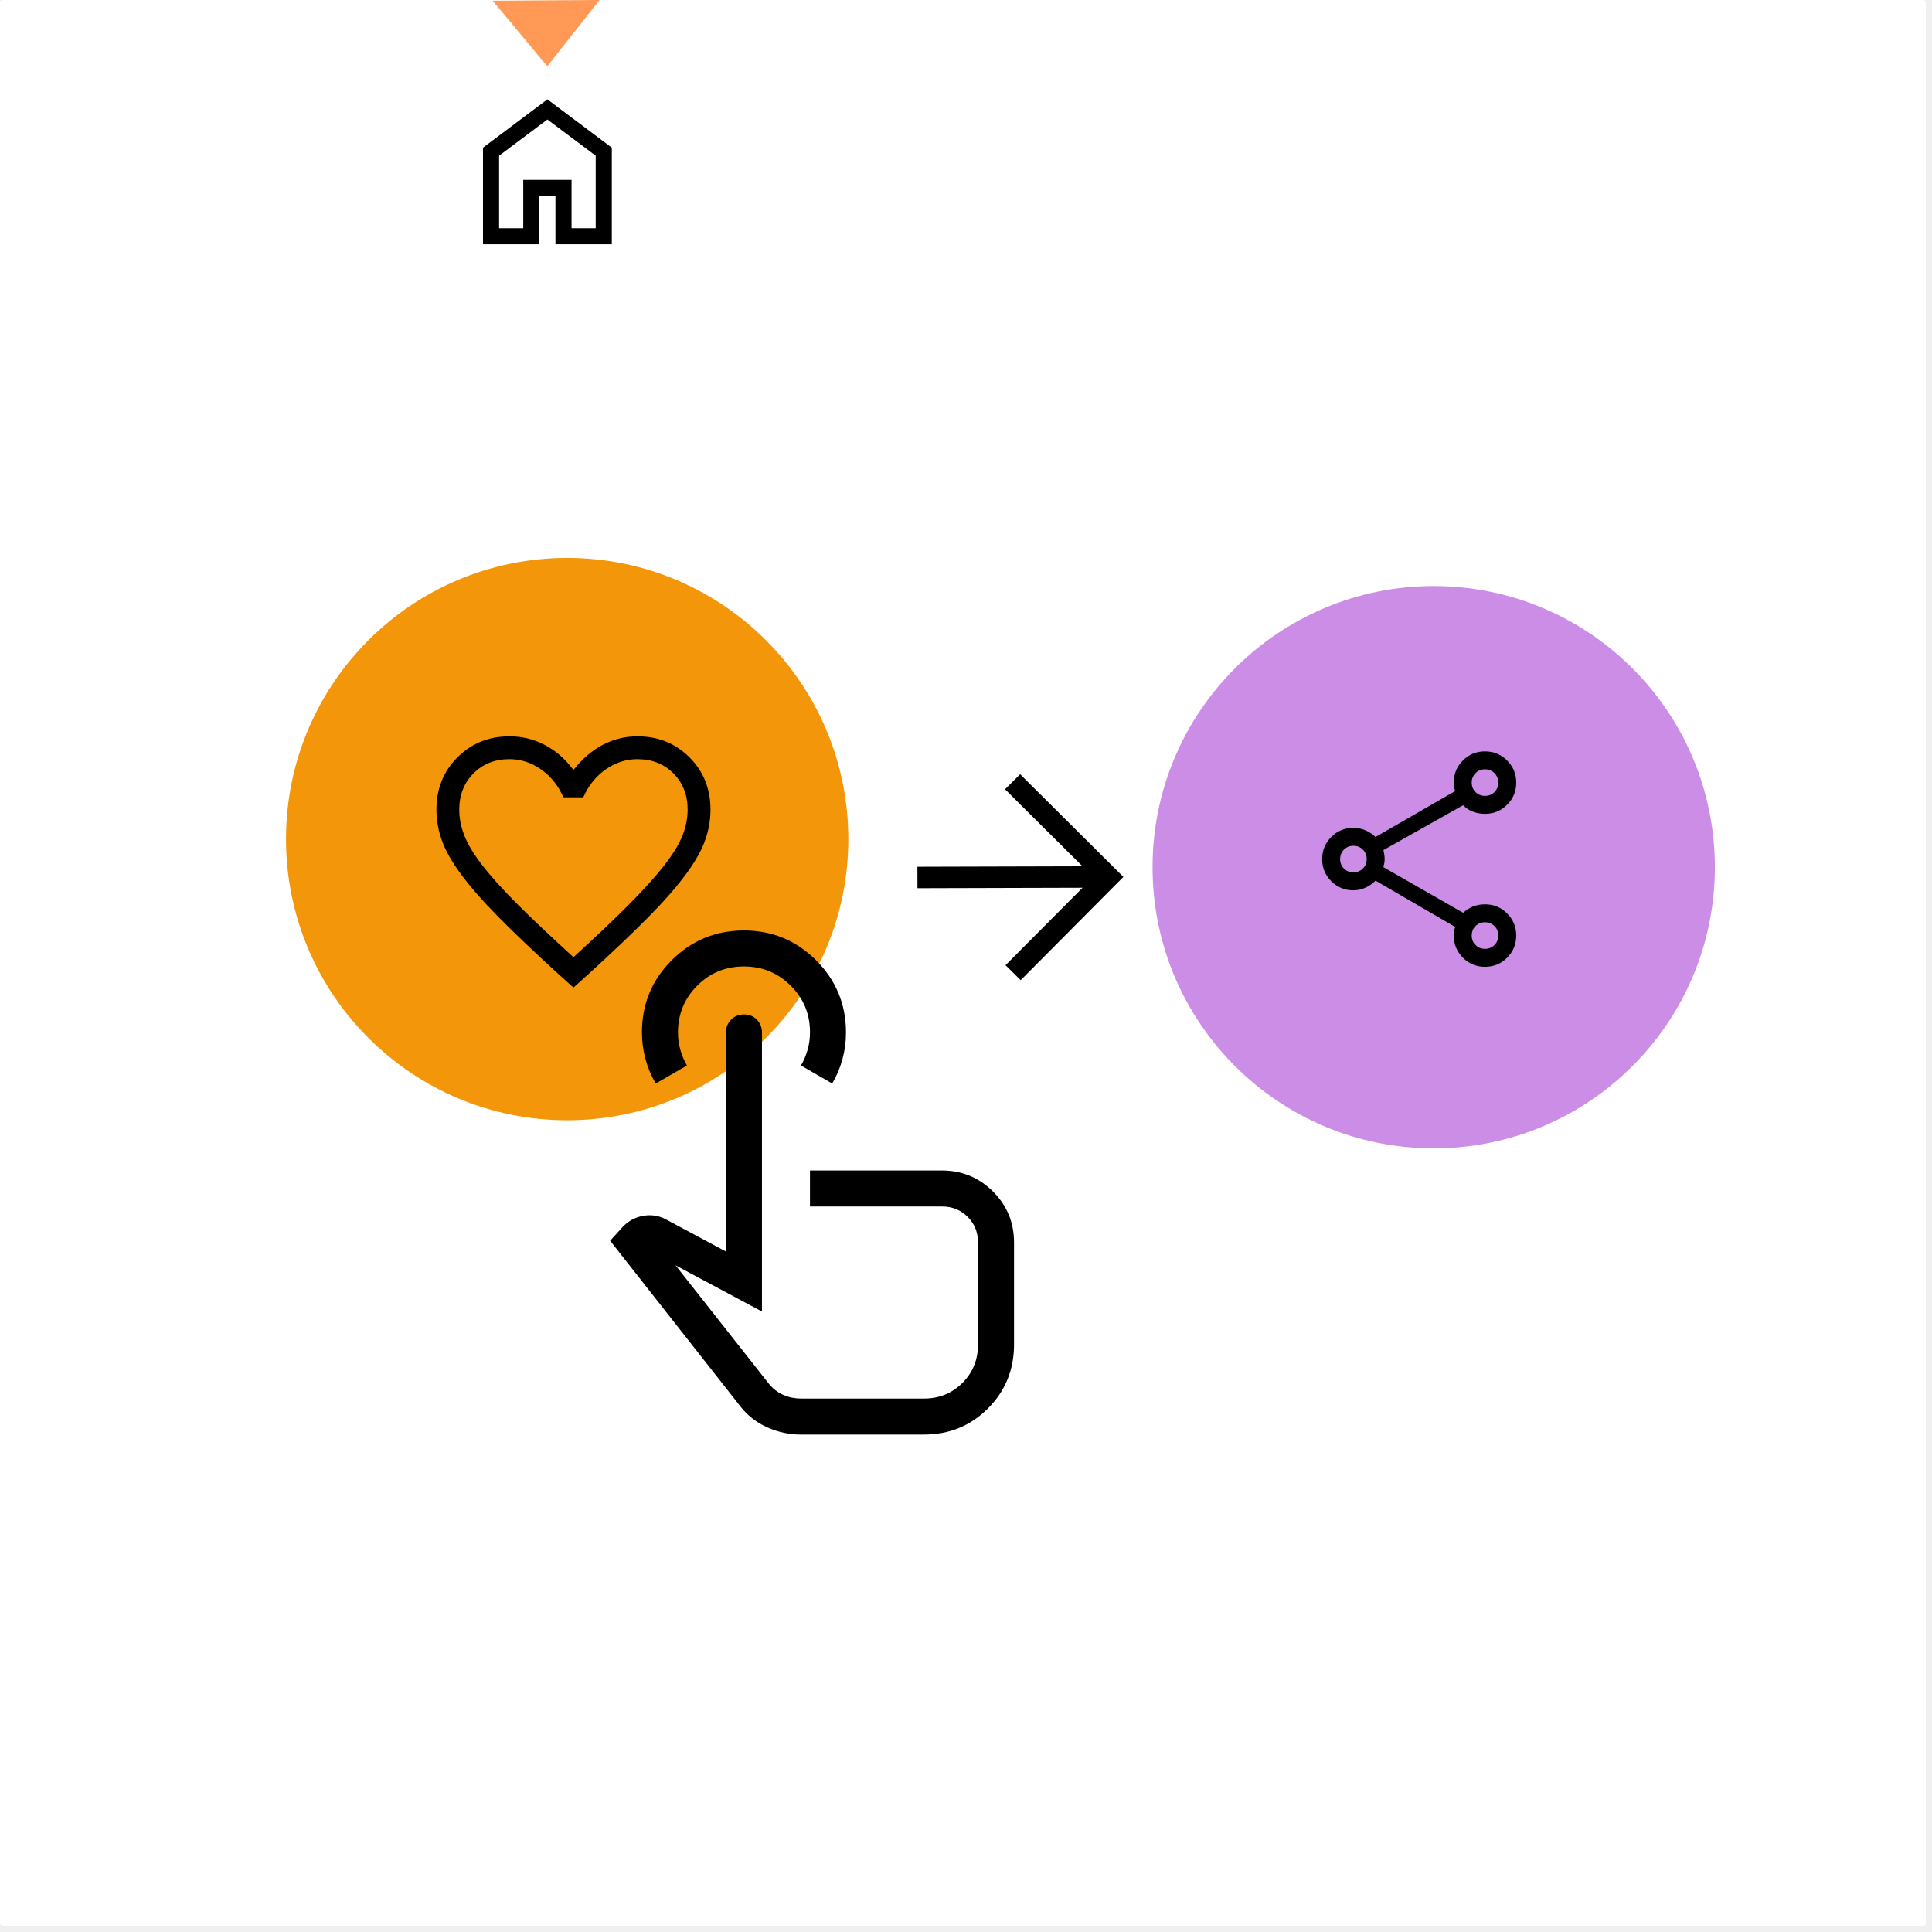
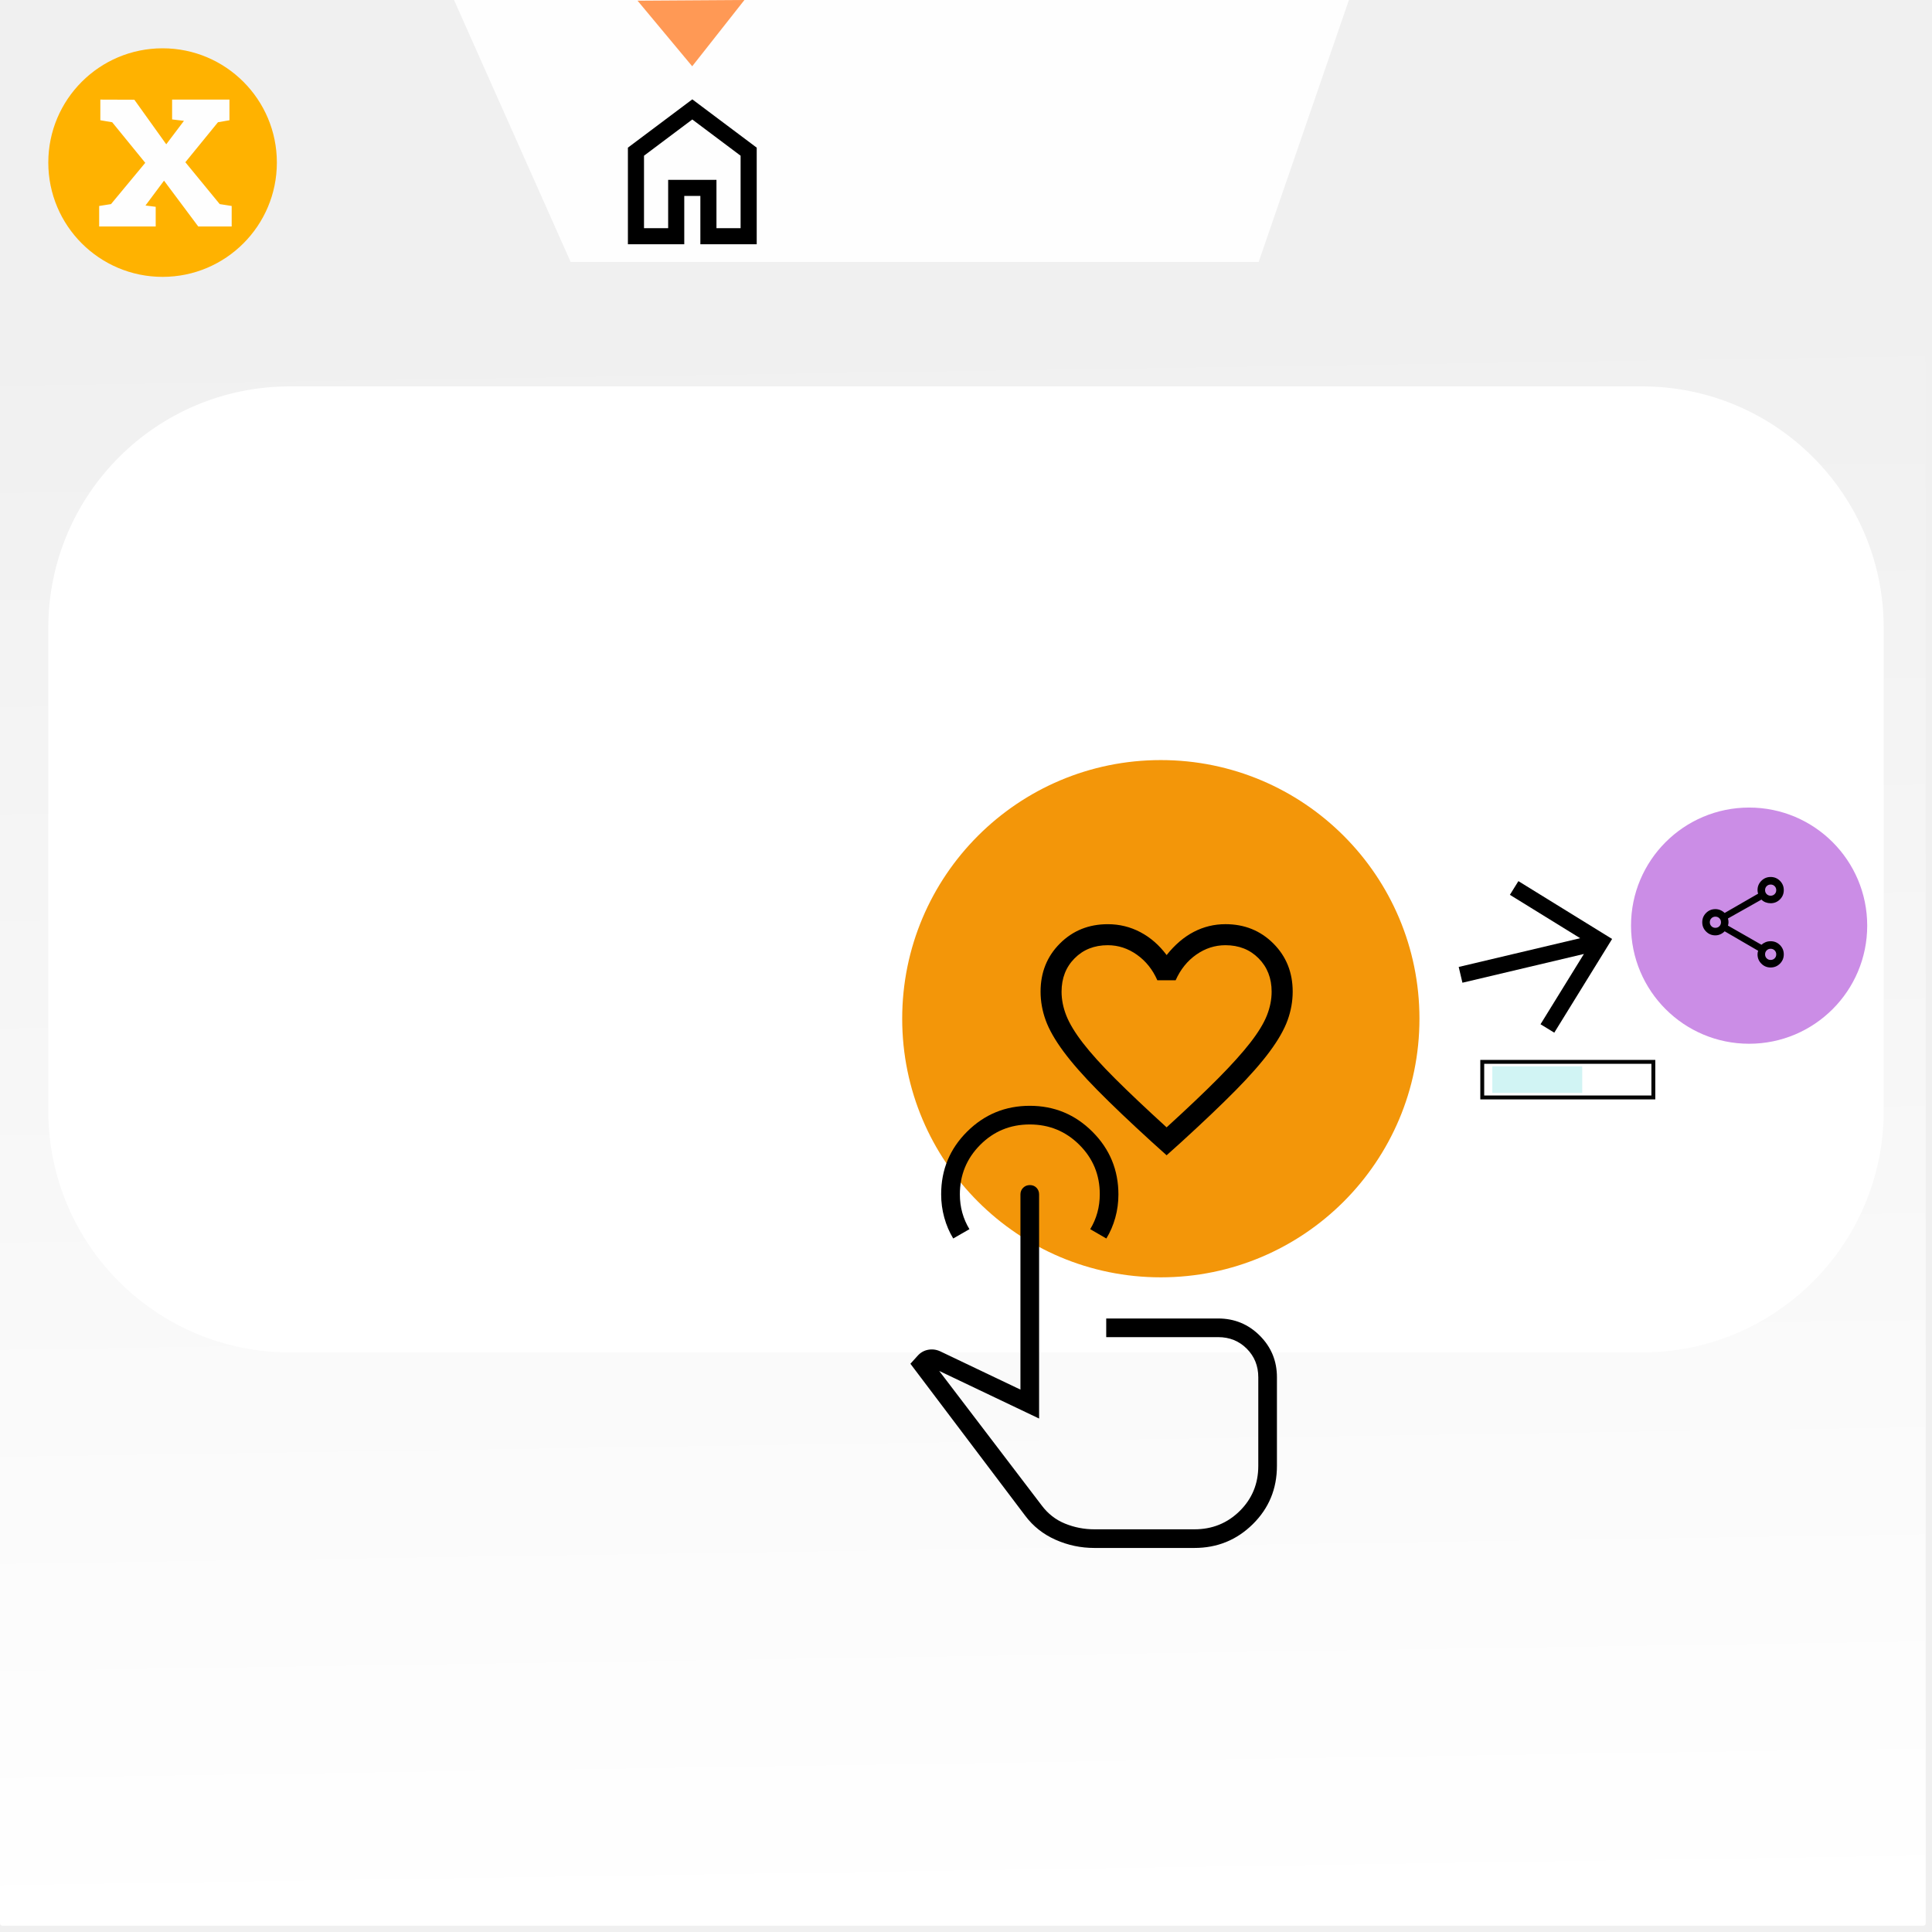
- <svg xmlns="http://www.w3.org/2000/svg" width="400" height="400" version="1.1" viewBox="0 0 105.83 105.83" id="svg13268">
-   <defs id="defs13272" />
-   <rect width="105.49" height="105.49" ry="0.133" fill="#ffffff" id="rect2" x="0" y="0" />
-   <circle style="fill:#f39609;fill-opacity:1;stroke:none;stroke-width:0.815;stroke-miterlimit:4;stroke-dasharray:none;stroke-dashoffset:7.35" id="path839" cx="31.068" cy="45.963" r="15.401" />
+ <svg xmlns="http://www.w3.org/2000/svg" xmlns:xlink="http://www.w3.org/1999/xlink" width="400" height="400" version="1.1" viewBox="0 0 105.83 105.83" id="svg13268">
+   <defs id="defs13272">
+     <linearGradient xlink:href="#linearGradient866" id="linearGradient868" x1="49.41" y1="105.432" x2="48.052" y2="17.464" gradientUnits="userSpaceOnUse" gradientTransform="translate(0.34622)" />
+     <linearGradient id="linearGradient866">
+       <stop style="stop-color:#ffffff;stop-opacity:1;" offset="0" id="stop862" />
+       <stop style="stop-color:#ffffff;stop-opacity:0" offset="1" id="stop864" />
+     </linearGradient>
+   </defs>
+   <path d="m 0.133,0 h 105.22 c 0.074,0 0.133,0.059 0.133,0.133 v 105.22 c 0,0.074 -0.059,0.133 -0.133,0.133 H 0.133 C 0.059,105.487 0,105.427 0,105.353 V 0.133 C 0,0.059 0.059,0 0.133,0 Z" fill="#fff" id="path2" style="fill:url(#linearGradient868);fill-opacity:1" />
+   <rect style="fill:#ffffff;stroke-width:0.576;stroke-dashoffset:7.35" id="rect899" width="100.538" height="52.915" x="2.646" y="21.166" rx="13.229" ry="13.229" />
+   <circle style="fill:#f39609;fill-opacity:1;stroke:none;stroke-width:0.75;stroke-miterlimit:4;stroke-dasharray:none;stroke-dashoffset:7.35" id="path839" cx="63.587" cy="55.802" r="14.167" />
  <rect x="9.735" y="7.135" width="78.332" height="69.539" ry=".264" fill="none" stroke="#000" stroke-dasharray="0, 1.307" stroke-linejoin="bevel" stroke-miterlimit="4.1" stroke-opacity=".253" stroke-width=".119" id="rect13214" />
-   <path d="m 50.256,48.654 9.043,-0.025 -4.219,4.242 0.831,0.82 5.625,-5.656 -5.656,-5.625 -0.826,0.825 4.242,4.219 -9.043,0.025 z" stroke-width="0.018" id="path13222" />
-   <circle style="fill:#cb8de6;fill-opacity:1;stroke:none;stroke-width:0.815;stroke-miterlimit:4;stroke-dasharray:none;stroke-dashoffset:7.35" id="path839-3" cx="78.535" cy="47.503" r="15.401" />
-   <path d="m 81.344,52.959 q -0.713,0 -1.212,-0.5 -0.499,-0.5 -0.499,-1.214 0,-0.1 0.02,-0.232 0.02,-0.132 0.059,-0.237 l -4.366,-2.537 q -0.231,0.241 -0.551,0.386 -0.32,0.145 -0.659,0.145 -0.713,0 -1.212,-0.499 -0.499,-0.499 -0.499,-1.212 0,-0.713 0.499,-1.212 0.499,-0.499 1.212,-0.499 0.339,0 0.649,0.13 0.31,0.13 0.561,0.371 l 4.366,-2.517 q -0.039,-0.099 -0.059,-0.223 -0.02,-0.124 -0.02,-0.239 0,-0.713 0.499,-1.212 0.499,-0.499 1.212,-0.499 0.713,0 1.212,0.499 0.499,0.499 0.499,1.212 0,0.713 -0.499,1.212 -0.499,0.499 -1.212,0.499 -0.343,0 -0.656,-0.116 -0.313,-0.116 -0.544,-0.356 l -4.366,2.458 q 0.03,0.108 0.049,0.248 0.02,0.14 0.02,0.246 0,0.106 -0.02,0.219 -0.02,0.113 -0.049,0.221 l 4.366,2.498 q 0.231,-0.211 0.531,-0.337 0.3,-0.125 0.669,-0.125 0.713,0 1.212,0.499 0.499,0.499 0.499,1.212 0,0.713 -0.499,1.212 -0.499,0.499 -1.212,0.499 z m 3.38e-4,-9.362 q 0.309,0 0.518,-0.209 0.209,-0.209 0.209,-0.519 0,-0.309 -0.209,-0.518 -0.209,-0.209 -0.519,-0.209 -0.309,0 -0.518,0.209 -0.209,0.209 -0.209,0.519 0,0.309 0.209,0.518 0.209,0.209 0.519,0.209 z m -7.208,4.189 q 0.309,0 0.518,-0.209 0.209,-0.209 0.209,-0.519 0,-0.309 -0.209,-0.518 -0.209,-0.209 -0.519,-0.209 -0.309,0 -0.518,0.209 -0.209,0.209 -0.209,0.519 0,0.309 0.209,0.518 0.209,0.209 0.519,0.209 z m 7.208,4.189 q 0.309,0 0.518,-0.209 0.209,-0.209 0.209,-0.519 0,-0.309 -0.209,-0.518 -0.209,-0.209 -0.519,-0.209 -0.309,0 -0.518,0.209 -0.209,0.209 -0.209,0.519 0,0.309 0.209,0.518 0.209,0.209 0.519,0.209 z m -3.38e-4,-9.106 z m -7.208,4.189 z m 7.208,4.189 z" id="path13943-4" style="stroke-width:0.015" />
-   <path d="m 31.412,54.096 -0.876,-0.788 q -1.955,-1.784 -3.232,-3.078 -1.277,-1.294 -2.034,-2.317 -0.757,-1.023 -1.06,-1.861 -0.303,-0.838 -0.303,-1.701 0,-1.716 1.151,-2.866 1.151,-1.15 2.852,-1.15 1.038,0 1.939,0.475 0.901,0.475 1.564,1.364 0.738,-0.926 1.62,-1.382 0.882,-0.457 1.883,-0.457 1.701,0 2.852,1.15 1.151,1.15 1.151,2.866 0,0.863 -0.303,1.701 -0.303,0.838 -1.06,1.861 -0.757,1.023 -2.034,2.317 -1.277,1.294 -3.232,3.078 z m 0,-1.664 q 1.867,-1.701 3.073,-2.918 1.206,-1.217 1.913,-2.127 0.707,-0.91 0.988,-1.622 0.281,-0.712 0.281,-1.413 0,-1.203 -0.776,-1.985 -0.776,-0.782 -1.974,-0.782 -0.939,0 -1.737,0.56 -0.799,0.56 -1.23,1.529 h -1.088 q -0.419,-0.957 -1.218,-1.523 -0.799,-0.566 -1.737,-0.566 -1.198,0 -1.974,0.782 -0.776,0.782 -0.776,1.987 0,0.703 0.281,1.419 0.281,0.716 0.988,1.633 0.707,0.916 1.92,2.127 1.213,1.21 3.065,2.899 z m 0,-5.423 z" id="path39593-8" style="display:inline;stroke-width:0.019" />
-   <path d="m 43.875,78.583 q -0.953,0 -1.841,-0.395 -0.888,-0.395 -1.479,-1.151 l -7.134,-9.074 0.69,-0.756 q 0.46,-0.493 1.134,-0.608 0.674,-0.115 1.266,0.214 l 3.255,1.742 v -12 q 0,-0.419 0.285,-0.703 0.285,-0.284 0.707,-0.284 0.422,0 0.701,0.284 0.279,0.284 0.279,0.703 v 15.287 l -4.734,-2.531 5.129,6.509 q 0.329,0.395 0.781,0.592 0.452,0.197 0.961,0.197 h 6.739 q 1.249,0 2.104,-0.855 0.855,-0.855 0.855,-2.104 v -5.589 q 0,-0.838 -0.567,-1.405 -0.567,-0.567 -1.405,-0.567 h -7.233 v -1.973 h 7.221 q 1.649,0 2.803,1.151 1.154,1.151 1.154,2.794 v 5.589 q 0,2.071 -1.43,3.501 -1.43,1.43 -3.501,1.43 z m -7.956,-19.232 q -0.364,-0.617 -0.56,-1.331 -0.196,-0.715 -0.196,-1.471 0,-2.326 1.635,-3.953 1.635,-1.627 3.954,-1.627 2.319,0 3.954,1.635 1.635,1.635 1.635,3.955 0,0.755 -0.196,1.467 -0.196,0.712 -0.56,1.326 L 43.875,58.365 q 0.23,-0.395 0.362,-0.855 0.132,-0.46 0.132,-0.969 0,-1.497 -1.056,-2.549 -1.056,-1.052 -2.564,-1.052 -1.508,0 -2.56,1.055 -1.052,1.055 -1.052,2.562 0,0.493 0.131,0.953 0.131,0.46 0.362,0.855 z m 9.37,11.013 z" id="path4984" style="stroke-width:0.033" />
-   <path style="fill:#ff9955;stroke:none;stroke-width:0.265px;stroke-linecap:butt;stroke-linejoin:miter;stroke-opacity:1" d="M 26.986,0.038 29.98,3.631 32.841,0 Z" id="path853" />
-   <path d="m 27.339,12.498 h 1.323 V 9.852 h 2.646 v 2.646 h 1.323 V 8.529 L 29.985,6.545 27.339,8.529 Z M 26.457,13.38 v -5.292 l 3.528,-2.646 3.528,2.646 v 5.292 h -3.087 v -2.646 h -0.882 v 2.646 z m 3.528,-3.858 z" id="path1097" style="stroke-width:0.011" />
+   <path d="m 80.108,53.831 6.654,-1.575 -2.376,3.85 0.753,0.461 3.168,-5.133 -5.133,-3.168 -0.466,0.75 3.85,2.376 -6.654,1.575 z" stroke-width="0.013" id="path13222" />
+   <circle style="fill:#cb8de6;fill-opacity:1;stroke:none;stroke-width:0.342;stroke-miterlimit:4;stroke-dasharray:none;stroke-dashoffset:7.35" id="path839-3" cx="95.812" cy="50.705" r="6.469" />
+   <path d="m 96.992,52.997 q -0.299,0 -0.509,-0.21 -0.21,-0.21 -0.21,-0.51 0,-0.042 0.008,-0.097 0.008,-0.055 0.025,-0.1 l -1.834,-1.066 q -0.097,0.101 -0.231,0.162 -0.134,0.061 -0.277,0.061 -0.299,0 -0.509,-0.21 -0.21,-0.21 -0.21,-0.509 0,-0.299 0.21,-0.509 0.21,-0.21 0.509,-0.21 0.142,0 0.273,0.055 0.13,0.055 0.235,0.156 l 1.834,-1.057 q -0.017,-0.042 -0.025,-0.094 -0.008,-0.052 -0.008,-0.101 0,-0.299 0.21,-0.509 0.21,-0.21 0.509,-0.21 0.299,0 0.509,0.21 0.21,0.21 0.21,0.509 0,0.299 -0.21,0.509 -0.21,0.21 -0.509,0.21 -0.144,0 -0.275,-0.049 -0.131,-0.049 -0.229,-0.15 l -1.834,1.033 q 0.012,0.045 0.021,0.104 0.008,0.059 0.008,0.103 0,0.044 -0.008,0.092 -0.008,0.048 -0.021,0.093 l 1.834,1.049 q 0.097,-0.089 0.223,-0.141 0.126,-0.053 0.281,-0.053 0.299,0 0.509,0.21 0.21,0.21 0.21,0.509 0,0.299 -0.21,0.509 -0.21,0.21 -0.509,0.21 z m 1.41e-4,-3.932 q 0.13,0 0.218,-0.088 0.088,-0.088 0.088,-0.218 0,-0.13 -0.088,-0.218 -0.088,-0.088 -0.218,-0.088 -0.13,0 -0.218,0.088 -0.088,0.088 -0.088,0.218 0,0.13 0.088,0.218 0.088,0.088 0.218,0.088 z m -3.027,1.759 q 0.13,0 0.218,-0.088 0.088,-0.088 0.088,-0.218 0,-0.13 -0.088,-0.218 -0.088,-0.088 -0.218,-0.088 -0.13,0 -0.218,0.088 -0.088,0.088 -0.088,0.218 0,0.13 0.088,0.218 0.088,0.088 0.218,0.088 z m 3.027,1.759 q 0.13,0 0.218,-0.088 0.088,-0.088 0.088,-0.218 0,-0.13 -0.088,-0.218 -0.088,-0.088 -0.218,-0.088 -0.13,0 -0.218,0.088 -0.088,0.088 -0.088,0.218 0,0.13 0.088,0.218 0.088,0.088 0.218,0.088 z m -1.41e-4,-3.825 z m -3.027,1.759 z m 3.027,1.759 z" id="path13943-4" style="stroke-width:0.006" />
+   <path d="M 63.904,63.283 63.098,62.558 q -1.798,-1.641 -2.973,-2.831 -1.175,-1.19 -1.871,-2.131 -0.696,-0.941 -0.975,-1.712 -0.279,-0.771 -0.279,-1.565 0,-1.578 1.059,-2.636 1.059,-1.058 2.624,-1.058 0.955,0 1.784,0.437 0.829,0.437 1.438,1.254 0.679,-0.852 1.49,-1.272 0.811,-0.42 1.732,-0.42 1.565,0 2.624,1.058 1.059,1.058 1.059,2.636 0,0.794 -0.279,1.565 -0.279,0.771 -0.975,1.712 -0.696,0.941 -1.871,2.131 -1.175,1.19 -2.973,2.831 z m 0,-1.53 q 1.717,-1.565 2.826,-2.684 1.109,-1.119 1.759,-1.956 0.65,-0.837 0.909,-1.492 0.259,-0.655 0.259,-1.3 0,-1.106 -0.713,-1.826 -0.713,-0.719 -1.816,-0.719 -0.863,0 -1.598,0.515 -0.735,0.515 -1.132,1.407 h -1.001 q -0.385,-0.88 -1.12,-1.401 -0.735,-0.521 -1.598,-0.521 -1.102,0 -1.816,0.719 -0.713,0.719 -0.713,1.828 0,0.647 0.259,1.305 0.259,0.659 0.909,1.502 0.65,0.843 1.766,1.956 1.116,1.113 2.819,2.667 z m 0,-4.988 z" id="path39593-8" style="display:inline;stroke-width:0.017" />
+   <rect style="fill:#ffffff;stroke:#050505;stroke-width:0.214;stroke-dashoffset:7.35" id="rect839" width="9.372" height="1.949" x="81.194" y="58.166" />
+   <rect style="fill:#a4eaea;fill-opacity:0.506;stroke:none;stroke-width:0.233;stroke-dashoffset:7.35" id="rect841" width="4.927" height="1.457" x="81.744" y="58.41" />
+   <path d="m 59.947,84.793 q -1.117,0 -2.128,-0.45 -1.012,-0.45 -1.661,-1.316 l -6.288,-8.324 0.391,-0.432 q 0.235,-0.268 0.577,-0.333 0.342,-0.065 0.672,0.088 l 4.387,2.093 V 65.427 q 0,-0.217 0.149,-0.364 0.149,-0.147 0.369,-0.147 0.22,0 0.362,0.147 0.142,0.147 0.142,0.364 v 12.277 l -5.473,-2.609 5.616,7.369 q 0.513,0.685 1.28,0.996 0.767,0.312 1.604,0.312 h 5.48 q 1.467,0 2.483,-1.004 1.017,-1.004 1.017,-2.471 v -4.854 q 0,-0.934 -0.632,-1.566 -0.632,-0.632 -1.566,-0.632 h -6.132 v -1.022 h 6.129 q 1.342,0 2.282,0.939 0.94,0.939 0.94,2.28 v 4.853 q 0,1.89 -1.321,3.194 -1.321,1.304 -3.201,1.304 z M 52.215,67.841 q -0.317,-0.521 -0.489,-1.142 -0.172,-0.622 -0.172,-1.28 0,-2.018 1.422,-3.432 1.422,-1.414 3.433,-1.414 2.011,0 3.433,1.422 1.422,1.422 1.422,3.438 0,0.656 -0.172,1.273 -0.172,0.617 -0.489,1.136 l -0.884,-0.511 q 0.258,-0.424 0.391,-0.905 0.133,-0.481 0.133,-1.014 0,-1.587 -1.119,-2.702 -1.119,-1.115 -2.718,-1.115 -1.599,0 -2.713,1.118 -1.114,1.118 -1.114,2.715 0,0.524 0.133,1.001 0.133,0.478 0.391,0.902 z m 7.984,10.156 z" id="path1566" style="stroke-width:0.033" />
+   <path id="rect876-3" style="fill:#fefefe;fill-opacity:1;stroke-width:0.616;stroke-dashoffset:7.35" d="M 24.87,0 H 73.89 L 68.946,14.35 H 31.259 Z" />
+   <ellipse style="fill:#fefefe;fill-opacity:1;stroke-width:0.576;stroke-dashoffset:7.35" id="path879" cx="8.73" cy="8.9" rx="5.701" ry="5.72" />
+   <path style="fill:#ff9955;stroke:none;stroke-width:0.265px;stroke-linecap:butt;stroke-linejoin:miter;stroke-opacity:1" d="M 34.923,0.038 37.917,3.631 40.778,0 Z" id="path853" />
+   <path d="m 35.277,12.498 h 1.323 v -2.646 h 2.646 v 2.646 H 40.568 V 8.529 L 37.922,6.545 35.277,8.529 Z m -0.882,0.882 v -5.292 l 3.528,-2.646 3.528,2.646 v 5.292 h -3.087 v -2.646 h -0.882 v 2.646 z m 3.528,-3.858 z" id="path1097" style="stroke-width:0.011" />
+   <g transform="matrix(0.09824408,0,0,0.09824395,2.478833,2.610278)" id="g16-3">
+     <path d="m 65.419,0.361 a 63.719,63.72 0 0 0 -63.72,63.72 63.719,63.72 0 0 0 63.72,63.719 63.719,63.72 0 0 0 63.719,-63.719 63.719,63.72 0 0 0 -63.719,-63.72 z m -34.705,28.607 18.962,0.066 17.785,24.847 9.873,-13.077 -6.604,-0.784 v -11.05 h 31.973 v 11.508 l -6.408,1.112 -18.177,22.296 19.158,23.343 6.67,1.046 v 11.443 h -18.635 l -19.093,-25.566 -10.331,13.862 5.689,0.719 v 10.985 h -31.516 v -11.443 l 6.604,-1.046 19.093,-23.016 -18.439,-22.623 -6.604,-1.112 z" fill="#ffb200" stroke="#000000" stroke-dasharray="0, 6.182" stroke-linejoin="bevel" stroke-miterlimit="4.1" stroke-opacity="0.253" stroke-width="0.562" id="path14-6" />
+   </g>
</svg>
